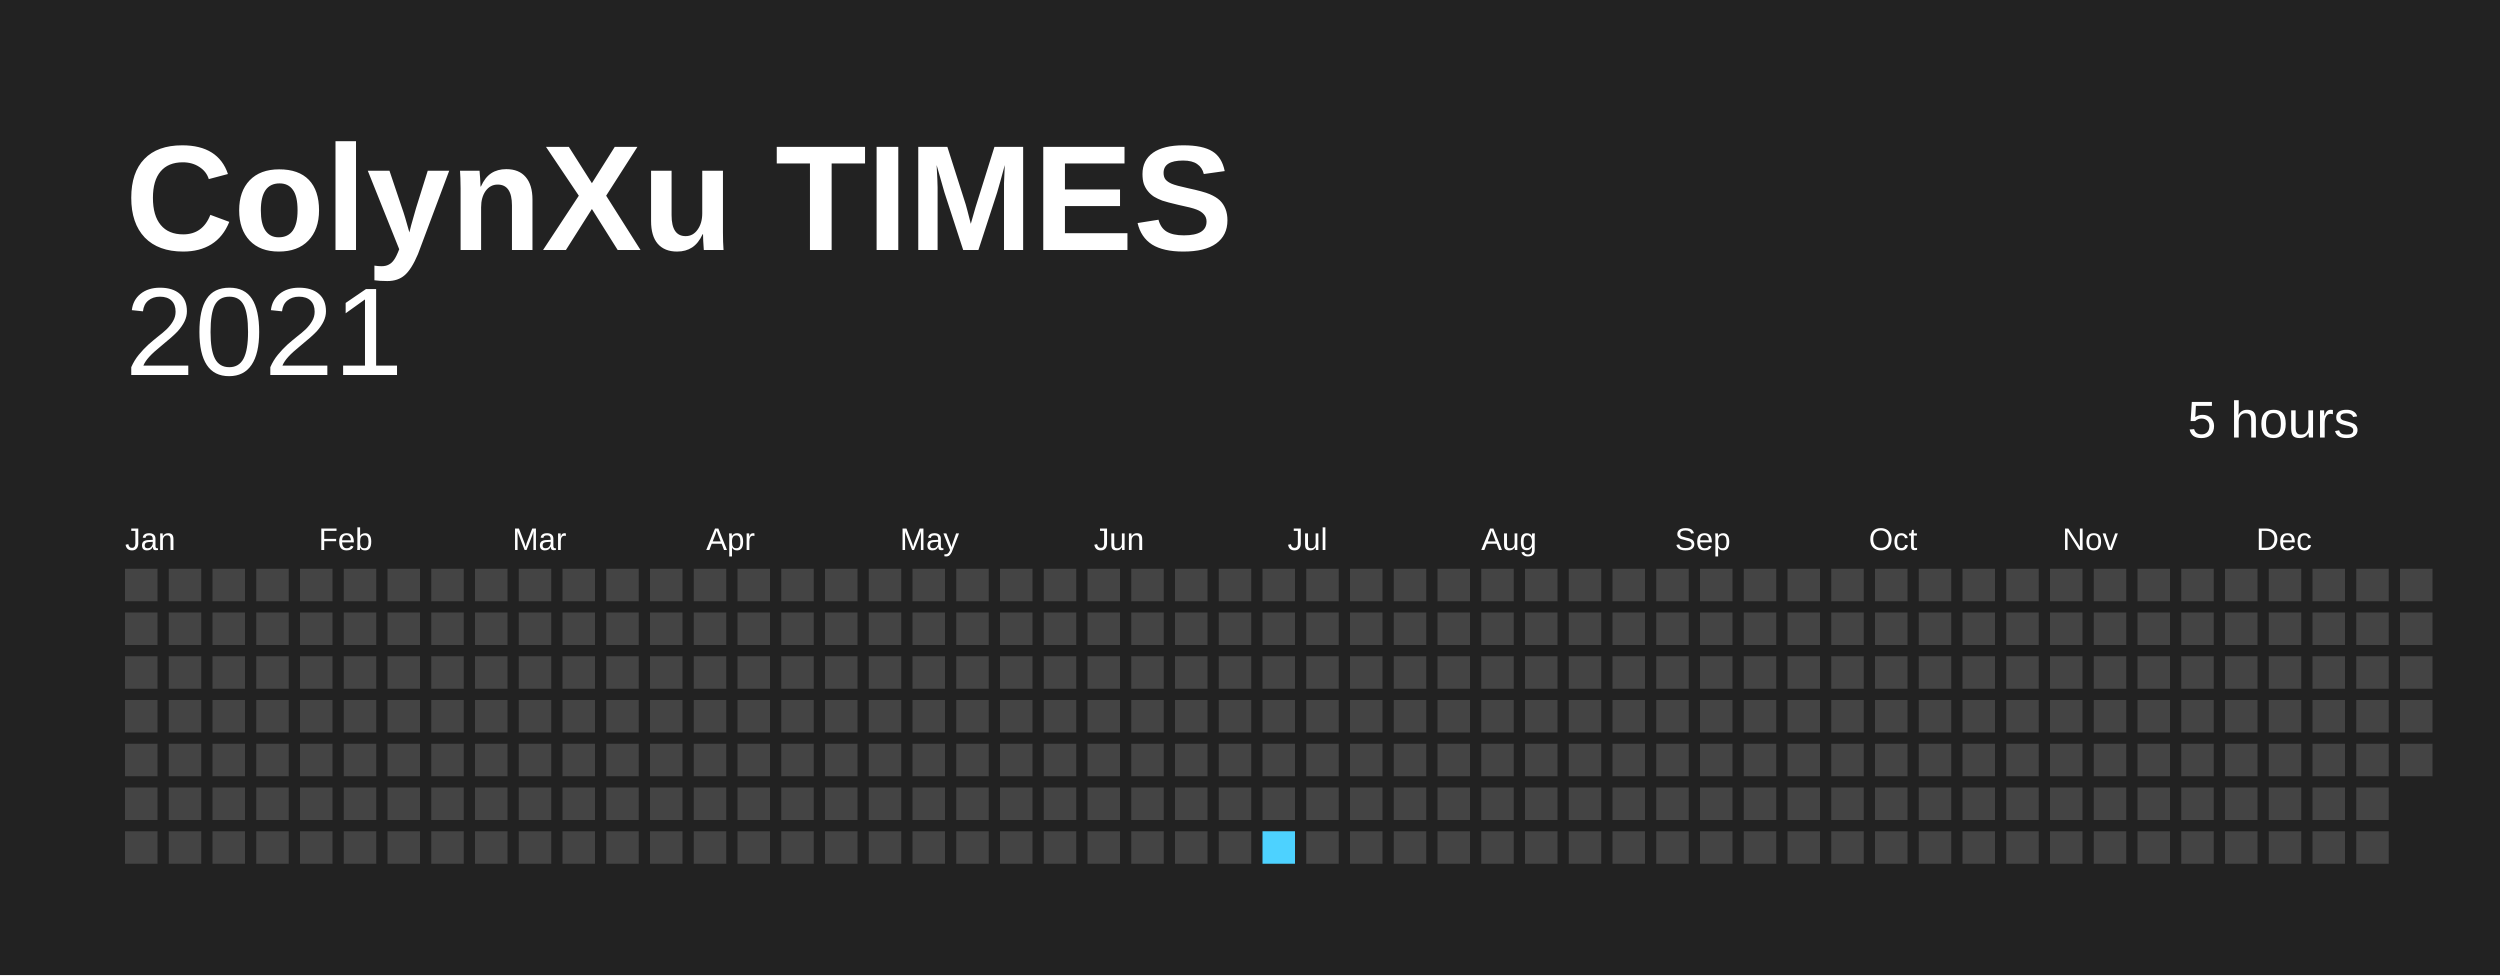
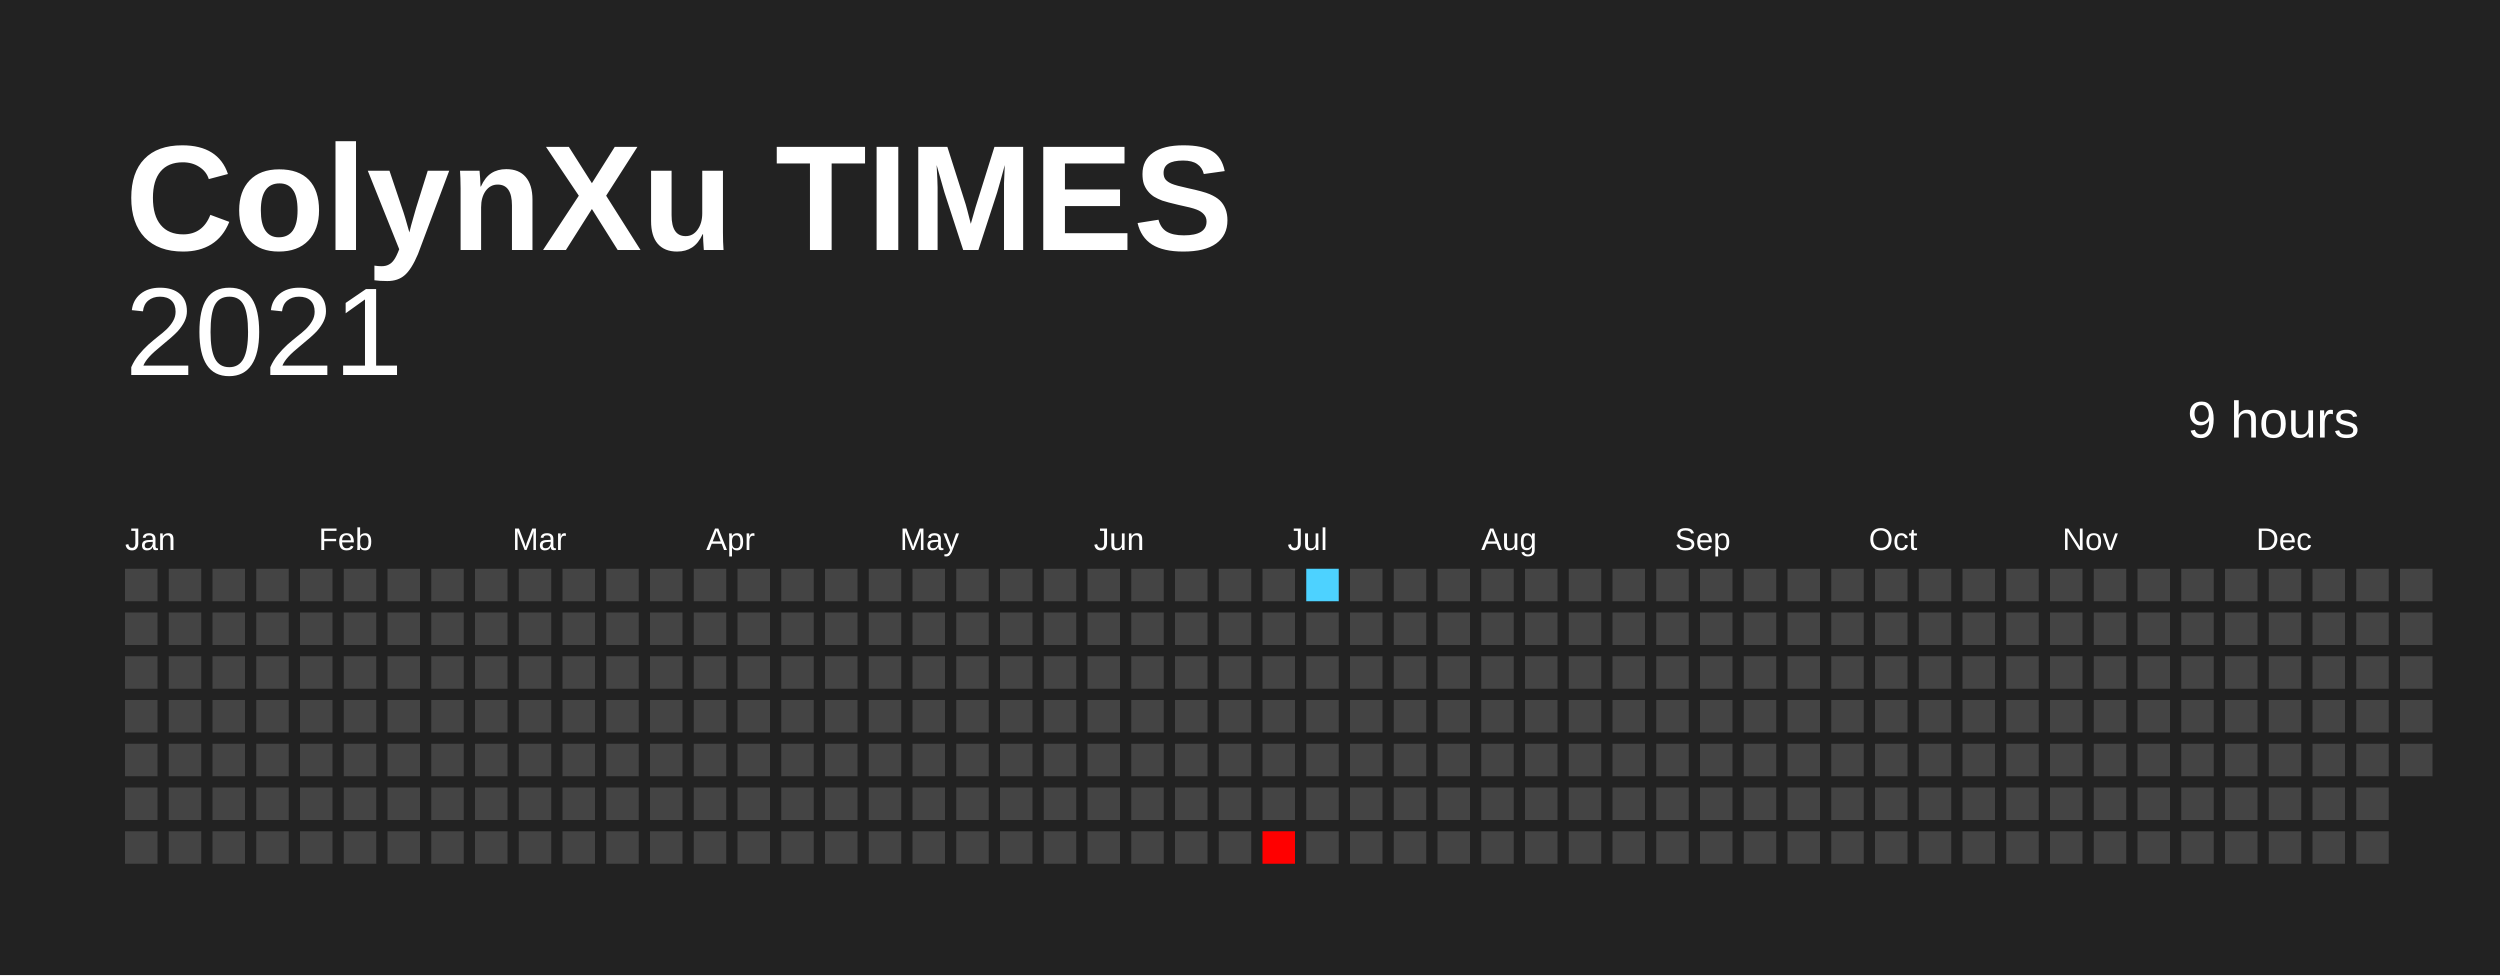
<svg xmlns="http://www.w3.org/2000/svg" baseProfile="full" height="78mm" version="1.1" viewBox="0,0,200,78" width="200mm">
  <defs />
  <rect fill="#222222" height="78" width="200" x="0" y="0" />
  <text fill="#FFFFFF" style="font-size:12px; font-family:Arial; font-weight:bold;" x="10" y="20">ColynXu TIMES</text>
  <text alignment-baseline="hanging" fill="#FFFFFF" style="font-size:10.0px; font-family:Arial;" x="10" y="30">2021</text>
-   <text alignment-baseline="hanging" fill="#FFFFFF" style="font-size:4.125px; font-family:Arial;" x="175" y="35">5 hours</text>
+   <text alignment-baseline="hanging" fill="#FFFFFF" style="font-size:4.125px; font-family:Arial;" x="175" y="35">9 hours</text>
  <text fill="#FFFFFF" style="font-size:2.5px; font-family:Arial" x="10.0" y="44">Jan</text>
  <text fill="#FFFFFF" style="font-size:2.5px; font-family:Arial" x="25.5" y="44">Feb</text>
  <text fill="#FFFFFF" style="font-size:2.5px; font-family:Arial" x="41.0" y="44">Mar</text>
  <text fill="#FFFFFF" style="font-size:2.5px; font-family:Arial" x="56.5" y="44">Apr</text>
  <text fill="#FFFFFF" style="font-size:2.5px; font-family:Arial" x="72.0" y="44">May</text>
  <text fill="#FFFFFF" style="font-size:2.5px; font-family:Arial" x="87.5" y="44">Jun</text>
  <text fill="#FFFFFF" style="font-size:2.5px; font-family:Arial" x="103.0" y="44">Jul</text>
  <text fill="#FFFFFF" style="font-size:2.5px; font-family:Arial" x="118.5" y="44">Aug</text>
  <text fill="#FFFFFF" style="font-size:2.5px; font-family:Arial" x="134.0" y="44">Sep</text>
  <text fill="#FFFFFF" style="font-size:2.5px; font-family:Arial" x="149.5" y="44">Oct</text>
  <text fill="#FFFFFF" style="font-size:2.5px; font-family:Arial" x="165.0" y="44">Nov</text>
  <text fill="#FFFFFF" style="font-size:2.5px; font-family:Arial" x="180.5" y="44">Dec</text>
  <rect fill="#444444" height="2.6" width="2.6" x="10.0" y="45.5" />
  <rect fill="#444444" height="2.6" width="2.6" x="10.0" y="49.0" />
  <rect fill="#444444" height="2.6" width="2.6" x="10.0" y="52.5" />
  <rect fill="#444444" height="2.6" width="2.6" x="10.0" y="56.0" />
  <rect fill="#444444" height="2.6" width="2.6" x="10.0" y="59.5" />
  <rect fill="#444444" height="2.6" width="2.6" x="10.0" y="63.0" />
  <rect fill="#444444" height="2.6" width="2.6" x="10.0" y="66.5" />
  <rect fill="#444444" height="2.6" width="2.6" x="13.5" y="45.5" />
  <rect fill="#444444" height="2.6" width="2.6" x="13.5" y="49.0" />
  <rect fill="#444444" height="2.6" width="2.6" x="13.5" y="52.5" />
  <rect fill="#444444" height="2.6" width="2.6" x="13.5" y="56.0" />
  <rect fill="#444444" height="2.6" width="2.6" x="13.5" y="59.5" />
  <rect fill="#444444" height="2.6" width="2.6" x="13.5" y="63.0" />
  <rect fill="#444444" height="2.6" width="2.6" x="13.5" y="66.5" />
  <rect fill="#444444" height="2.6" width="2.6" x="17.0" y="45.5" />
  <rect fill="#444444" height="2.6" width="2.6" x="17.0" y="49.0" />
  <rect fill="#444444" height="2.6" width="2.6" x="17.0" y="52.5" />
  <rect fill="#444444" height="2.6" width="2.6" x="17.0" y="56.0" />
  <rect fill="#444444" height="2.6" width="2.6" x="17.0" y="59.5" />
  <rect fill="#444444" height="2.6" width="2.6" x="17.0" y="63.0" />
  <rect fill="#444444" height="2.6" width="2.6" x="17.0" y="66.5" />
  <rect fill="#444444" height="2.6" width="2.6" x="20.5" y="45.5" />
  <rect fill="#444444" height="2.6" width="2.6" x="20.5" y="49.0" />
  <rect fill="#444444" height="2.6" width="2.6" x="20.5" y="52.5" />
  <rect fill="#444444" height="2.6" width="2.6" x="20.5" y="56.0" />
  <rect fill="#444444" height="2.6" width="2.6" x="20.5" y="59.5" />
  <rect fill="#444444" height="2.6" width="2.6" x="20.5" y="63.0" />
  <rect fill="#444444" height="2.6" width="2.6" x="20.5" y="66.5" />
  <rect fill="#444444" height="2.6" width="2.6" x="24.0" y="45.5" />
  <rect fill="#444444" height="2.6" width="2.6" x="24.0" y="49.0" />
  <rect fill="#444444" height="2.6" width="2.6" x="24.0" y="52.5" />
  <rect fill="#444444" height="2.6" width="2.6" x="24.0" y="56.0" />
  <rect fill="#444444" height="2.6" width="2.6" x="24.0" y="59.5" />
  <rect fill="#444444" height="2.6" width="2.6" x="24.0" y="63.0" />
  <rect fill="#444444" height="2.6" width="2.6" x="24.0" y="66.5" />
  <rect fill="#444444" height="2.6" width="2.6" x="27.5" y="45.5" />
  <rect fill="#444444" height="2.6" width="2.6" x="27.5" y="49.0" />
  <rect fill="#444444" height="2.6" width="2.6" x="27.5" y="52.5" />
  <rect fill="#444444" height="2.6" width="2.6" x="27.5" y="56.0" />
  <rect fill="#444444" height="2.6" width="2.6" x="27.5" y="59.5" />
  <rect fill="#444444" height="2.6" width="2.6" x="27.5" y="63.0" />
  <rect fill="#444444" height="2.6" width="2.6" x="27.5" y="66.5" />
  <rect fill="#444444" height="2.6" width="2.6" x="31.0" y="45.5" />
  <rect fill="#444444" height="2.6" width="2.6" x="31.0" y="49.0" />
  <rect fill="#444444" height="2.6" width="2.6" x="31.0" y="52.5" />
  <rect fill="#444444" height="2.6" width="2.6" x="31.0" y="56.0" />
  <rect fill="#444444" height="2.6" width="2.6" x="31.0" y="59.5" />
  <rect fill="#444444" height="2.6" width="2.6" x="31.0" y="63.0" />
  <rect fill="#444444" height="2.6" width="2.6" x="31.0" y="66.5" />
  <rect fill="#444444" height="2.6" width="2.6" x="34.5" y="45.5" />
  <rect fill="#444444" height="2.6" width="2.6" x="34.5" y="49.0" />
  <rect fill="#444444" height="2.6" width="2.6" x="34.5" y="52.5" />
  <rect fill="#444444" height="2.6" width="2.6" x="34.5" y="56.0" />
  <rect fill="#444444" height="2.6" width="2.6" x="34.5" y="59.5" />
  <rect fill="#444444" height="2.6" width="2.6" x="34.5" y="63.0" />
  <rect fill="#444444" height="2.6" width="2.6" x="34.5" y="66.5" />
  <rect fill="#444444" height="2.6" width="2.6" x="38.0" y="45.5" />
  <rect fill="#444444" height="2.6" width="2.6" x="38.0" y="49.0" />
  <rect fill="#444444" height="2.6" width="2.6" x="38.0" y="52.5" />
  <rect fill="#444444" height="2.6" width="2.6" x="38.0" y="56.0" />
  <rect fill="#444444" height="2.6" width="2.6" x="38.0" y="59.5" />
  <rect fill="#444444" height="2.6" width="2.6" x="38.0" y="63.0" />
  <rect fill="#444444" height="2.6" width="2.6" x="38.0" y="66.5" />
  <rect fill="#444444" height="2.6" width="2.6" x="41.5" y="45.5" />
  <rect fill="#444444" height="2.6" width="2.6" x="41.5" y="49.0" />
  <rect fill="#444444" height="2.6" width="2.6" x="41.5" y="52.5" />
  <rect fill="#444444" height="2.6" width="2.6" x="41.5" y="56.0" />
  <rect fill="#444444" height="2.6" width="2.6" x="41.5" y="59.5" />
  <rect fill="#444444" height="2.6" width="2.6" x="41.5" y="63.0" />
  <rect fill="#444444" height="2.6" width="2.6" x="41.5" y="66.5" />
  <rect fill="#444444" height="2.6" width="2.6" x="45.0" y="45.5" />
  <rect fill="#444444" height="2.6" width="2.6" x="45.0" y="49.0" />
  <rect fill="#444444" height="2.6" width="2.6" x="45.0" y="52.5" />
  <rect fill="#444444" height="2.6" width="2.6" x="45.0" y="56.0" />
  <rect fill="#444444" height="2.6" width="2.6" x="45.0" y="59.5" />
  <rect fill="#444444" height="2.6" width="2.6" x="45.0" y="63.0" />
  <rect fill="#444444" height="2.6" width="2.6" x="45.0" y="66.5" />
  <rect fill="#444444" height="2.6" width="2.6" x="48.5" y="45.5" />
  <rect fill="#444444" height="2.6" width="2.6" x="48.5" y="49.0" />
  <rect fill="#444444" height="2.6" width="2.6" x="48.5" y="52.5" />
  <rect fill="#444444" height="2.6" width="2.6" x="48.5" y="56.0" />
  <rect fill="#444444" height="2.6" width="2.6" x="48.5" y="59.5" />
  <rect fill="#444444" height="2.6" width="2.6" x="48.5" y="63.0" />
  <rect fill="#444444" height="2.6" width="2.6" x="48.5" y="66.5" />
  <rect fill="#444444" height="2.6" width="2.6" x="52.0" y="45.5" />
  <rect fill="#444444" height="2.6" width="2.6" x="52.0" y="49.0" />
  <rect fill="#444444" height="2.6" width="2.6" x="52.0" y="52.5" />
  <rect fill="#444444" height="2.6" width="2.6" x="52.0" y="56.0" />
  <rect fill="#444444" height="2.6" width="2.6" x="52.0" y="59.5" />
  <rect fill="#444444" height="2.6" width="2.6" x="52.0" y="63.0" />
  <rect fill="#444444" height="2.6" width="2.6" x="52.0" y="66.5" />
  <rect fill="#444444" height="2.6" width="2.6" x="55.5" y="45.5" />
  <rect fill="#444444" height="2.6" width="2.6" x="55.5" y="49.0" />
  <rect fill="#444444" height="2.6" width="2.6" x="55.5" y="52.5" />
  <rect fill="#444444" height="2.6" width="2.6" x="55.5" y="56.0" />
  <rect fill="#444444" height="2.6" width="2.6" x="55.5" y="59.5" />
  <rect fill="#444444" height="2.6" width="2.6" x="55.5" y="63.0" />
  <rect fill="#444444" height="2.6" width="2.6" x="55.5" y="66.5" />
  <rect fill="#444444" height="2.6" width="2.6" x="59.0" y="45.5" />
  <rect fill="#444444" height="2.6" width="2.6" x="59.0" y="49.0" />
  <rect fill="#444444" height="2.6" width="2.6" x="59.0" y="52.5" />
  <rect fill="#444444" height="2.6" width="2.6" x="59.0" y="56.0" />
  <rect fill="#444444" height="2.6" width="2.6" x="59.0" y="59.5" />
  <rect fill="#444444" height="2.6" width="2.6" x="59.0" y="63.0" />
  <rect fill="#444444" height="2.6" width="2.6" x="59.0" y="66.5" />
  <rect fill="#444444" height="2.6" width="2.6" x="62.5" y="45.5" />
  <rect fill="#444444" height="2.6" width="2.6" x="62.5" y="49.0" />
  <rect fill="#444444" height="2.6" width="2.6" x="62.5" y="52.5" />
  <rect fill="#444444" height="2.6" width="2.6" x="62.5" y="56.0" />
  <rect fill="#444444" height="2.6" width="2.6" x="62.5" y="59.5" />
  <rect fill="#444444" height="2.6" width="2.6" x="62.5" y="63.0" />
  <rect fill="#444444" height="2.6" width="2.6" x="62.5" y="66.5" />
  <rect fill="#444444" height="2.6" width="2.6" x="66.0" y="45.5" />
  <rect fill="#444444" height="2.6" width="2.6" x="66.0" y="49.0" />
  <rect fill="#444444" height="2.6" width="2.6" x="66.0" y="52.5" />
  <rect fill="#444444" height="2.6" width="2.6" x="66.0" y="56.0" />
  <rect fill="#444444" height="2.6" width="2.6" x="66.0" y="59.5" />
  <rect fill="#444444" height="2.6" width="2.6" x="66.0" y="63.0" />
  <rect fill="#444444" height="2.6" width="2.6" x="66.0" y="66.5" />
  <rect fill="#444444" height="2.6" width="2.6" x="69.5" y="45.5" />
  <rect fill="#444444" height="2.6" width="2.6" x="69.5" y="49.0" />
  <rect fill="#444444" height="2.6" width="2.6" x="69.5" y="52.5" />
  <rect fill="#444444" height="2.6" width="2.6" x="69.5" y="56.0" />
  <rect fill="#444444" height="2.6" width="2.6" x="69.5" y="59.5" />
  <rect fill="#444444" height="2.6" width="2.6" x="69.5" y="63.0" />
  <rect fill="#444444" height="2.6" width="2.6" x="69.5" y="66.5" />
  <rect fill="#444444" height="2.6" width="2.6" x="73.0" y="45.5" />
  <rect fill="#444444" height="2.6" width="2.6" x="73.0" y="49.0" />
  <rect fill="#444444" height="2.6" width="2.6" x="73.0" y="52.5" />
  <rect fill="#444444" height="2.6" width="2.6" x="73.0" y="56.0" />
  <rect fill="#444444" height="2.6" width="2.6" x="73.0" y="59.5" />
  <rect fill="#444444" height="2.6" width="2.6" x="73.0" y="63.0" />
  <rect fill="#444444" height="2.6" width="2.6" x="73.0" y="66.5" />
  <rect fill="#444444" height="2.6" width="2.6" x="76.5" y="45.5" />
  <rect fill="#444444" height="2.6" width="2.6" x="76.5" y="49.0" />
  <rect fill="#444444" height="2.6" width="2.6" x="76.5" y="52.5" />
  <rect fill="#444444" height="2.6" width="2.6" x="76.5" y="56.0" />
  <rect fill="#444444" height="2.6" width="2.6" x="76.5" y="59.5" />
  <rect fill="#444444" height="2.6" width="2.6" x="76.5" y="63.0" />
  <rect fill="#444444" height="2.6" width="2.6" x="76.5" y="66.5" />
  <rect fill="#444444" height="2.6" width="2.6" x="80.0" y="45.5" />
  <rect fill="#444444" height="2.6" width="2.6" x="80.0" y="49.0" />
  <rect fill="#444444" height="2.6" width="2.6" x="80.0" y="52.5" />
  <rect fill="#444444" height="2.6" width="2.6" x="80.0" y="56.0" />
  <rect fill="#444444" height="2.6" width="2.6" x="80.0" y="59.5" />
  <rect fill="#444444" height="2.6" width="2.6" x="80.0" y="63.0" />
  <rect fill="#444444" height="2.6" width="2.6" x="80.0" y="66.5" />
  <rect fill="#444444" height="2.6" width="2.6" x="83.5" y="45.5" />
  <rect fill="#444444" height="2.6" width="2.6" x="83.5" y="49.0" />
  <rect fill="#444444" height="2.6" width="2.6" x="83.5" y="52.5" />
  <rect fill="#444444" height="2.6" width="2.6" x="83.5" y="56.0" />
  <rect fill="#444444" height="2.6" width="2.6" x="83.5" y="59.5" />
  <rect fill="#444444" height="2.6" width="2.6" x="83.5" y="63.0" />
  <rect fill="#444444" height="2.6" width="2.6" x="83.5" y="66.5" />
  <rect fill="#444444" height="2.6" width="2.6" x="87.0" y="45.5" />
  <rect fill="#444444" height="2.6" width="2.6" x="87.0" y="49.0" />
  <rect fill="#444444" height="2.6" width="2.6" x="87.0" y="52.5" />
  <rect fill="#444444" height="2.6" width="2.6" x="87.0" y="56.0" />
  <rect fill="#444444" height="2.6" width="2.6" x="87.0" y="59.5" />
  <rect fill="#444444" height="2.6" width="2.6" x="87.0" y="63.0" />
  <rect fill="#444444" height="2.6" width="2.6" x="87.0" y="66.5" />
  <rect fill="#444444" height="2.6" width="2.6" x="90.5" y="45.5" />
  <rect fill="#444444" height="2.6" width="2.6" x="90.5" y="49.0" />
  <rect fill="#444444" height="2.6" width="2.6" x="90.5" y="52.5" />
  <rect fill="#444444" height="2.6" width="2.6" x="90.5" y="56.0" />
  <rect fill="#444444" height="2.6" width="2.6" x="90.5" y="59.5" />
  <rect fill="#444444" height="2.6" width="2.6" x="90.5" y="63.0" />
  <rect fill="#444444" height="2.6" width="2.6" x="90.5" y="66.5" />
  <rect fill="#444444" height="2.6" width="2.6" x="94.0" y="45.5" />
  <rect fill="#444444" height="2.6" width="2.6" x="94.0" y="49.0" />
  <rect fill="#444444" height="2.6" width="2.6" x="94.0" y="52.5" />
  <rect fill="#444444" height="2.6" width="2.6" x="94.0" y="56.0" />
  <rect fill="#444444" height="2.6" width="2.6" x="94.0" y="59.5" />
  <rect fill="#444444" height="2.6" width="2.6" x="94.0" y="63.0" />
  <rect fill="#444444" height="2.6" width="2.6" x="94.0" y="66.5" />
  <rect fill="#444444" height="2.6" width="2.6" x="97.5" y="45.5" />
  <rect fill="#444444" height="2.6" width="2.6" x="97.5" y="49.0" />
  <rect fill="#444444" height="2.6" width="2.6" x="97.5" y="52.5" />
  <rect fill="#444444" height="2.6" width="2.6" x="97.5" y="56.0" />
  <rect fill="#444444" height="2.6" width="2.6" x="97.5" y="59.5" />
  <rect fill="#444444" height="2.6" width="2.6" x="97.5" y="63.0" />
  <rect fill="#444444" height="2.6" width="2.6" x="97.5" y="66.5" />
  <rect fill="#444444" height="2.6" width="2.6" x="101.0" y="45.5" />
  <rect fill="#444444" height="2.6" width="2.6" x="101.0" y="49.0" />
  <rect fill="#444444" height="2.6" width="2.6" x="101.0" y="52.5" />
  <rect fill="#444444" height="2.6" width="2.6" x="101.0" y="56.0" />
  <rect fill="#444444" height="2.6" width="2.6" x="101.0" y="59.5" />
  <rect fill="#444444" height="2.6" width="2.6" x="101.0" y="63.0" />
-   <rect fill="#4DD2FF" height="2.6" width="2.6" x="101.0" y="66.5" />
-   <rect fill="#444444" height="2.6" width="2.6" x="104.5" y="45.5" />
+   <rect fill="#ff0000" height="2.6" width="2.6" x="101.0" y="66.5" />
+   <rect fill="#4dd2ff" height="2.6" width="2.6" x="104.5" y="45.5" />
  <rect fill="#444444" height="2.6" width="2.6" x="104.5" y="49.0" />
  <rect fill="#444444" height="2.6" width="2.6" x="104.5" y="52.5" />
  <rect fill="#444444" height="2.6" width="2.6" x="104.5" y="56.0" />
  <rect fill="#444444" height="2.6" width="2.6" x="104.5" y="59.5" />
  <rect fill="#444444" height="2.6" width="2.6" x="104.5" y="63.0" />
  <rect fill="#444444" height="2.6" width="2.6" x="104.5" y="66.5" />
  <rect fill="#444444" height="2.6" width="2.6" x="108.0" y="45.5" />
  <rect fill="#444444" height="2.6" width="2.6" x="108.0" y="49.0" />
  <rect fill="#444444" height="2.6" width="2.6" x="108.0" y="52.5" />
  <rect fill="#444444" height="2.6" width="2.6" x="108.0" y="56.0" />
  <rect fill="#444444" height="2.6" width="2.6" x="108.0" y="59.5" />
  <rect fill="#444444" height="2.6" width="2.6" x="108.0" y="63.0" />
  <rect fill="#444444" height="2.6" width="2.6" x="108.0" y="66.5" />
  <rect fill="#444444" height="2.6" width="2.6" x="111.5" y="45.5" />
  <rect fill="#444444" height="2.6" width="2.6" x="111.5" y="49.0" />
  <rect fill="#444444" height="2.6" width="2.6" x="111.5" y="52.5" />
  <rect fill="#444444" height="2.6" width="2.6" x="111.5" y="56.0" />
  <rect fill="#444444" height="2.6" width="2.6" x="111.5" y="59.5" />
  <rect fill="#444444" height="2.6" width="2.6" x="111.5" y="63.0" />
  <rect fill="#444444" height="2.6" width="2.6" x="111.5" y="66.5" />
  <rect fill="#444444" height="2.6" width="2.6" x="115.0" y="45.5" />
  <rect fill="#444444" height="2.6" width="2.6" x="115.0" y="49.0" />
  <rect fill="#444444" height="2.6" width="2.6" x="115.0" y="52.5" />
  <rect fill="#444444" height="2.6" width="2.6" x="115.0" y="56.0" />
  <rect fill="#444444" height="2.6" width="2.6" x="115.0" y="59.5" />
  <rect fill="#444444" height="2.6" width="2.6" x="115.0" y="63.0" />
  <rect fill="#444444" height="2.6" width="2.6" x="115.0" y="66.5" />
  <rect fill="#444444" height="2.6" width="2.6" x="118.5" y="45.5" />
  <rect fill="#444444" height="2.6" width="2.6" x="118.5" y="49.0" />
  <rect fill="#444444" height="2.6" width="2.6" x="118.5" y="52.5" />
  <rect fill="#444444" height="2.6" width="2.6" x="118.5" y="56.0" />
  <rect fill="#444444" height="2.6" width="2.6" x="118.5" y="59.5" />
  <rect fill="#444444" height="2.6" width="2.6" x="118.5" y="63.0" />
  <rect fill="#444444" height="2.6" width="2.6" x="118.5" y="66.5" />
  <rect fill="#444444" height="2.6" width="2.6" x="122.0" y="45.5" />
  <rect fill="#444444" height="2.6" width="2.6" x="122.0" y="49.0" />
  <rect fill="#444444" height="2.6" width="2.6" x="122.0" y="52.5" />
  <rect fill="#444444" height="2.6" width="2.6" x="122.0" y="56.0" />
  <rect fill="#444444" height="2.6" width="2.6" x="122.0" y="59.5" />
  <rect fill="#444444" height="2.6" width="2.6" x="122.0" y="63.0" />
  <rect fill="#444444" height="2.6" width="2.6" x="122.0" y="66.5" />
  <rect fill="#444444" height="2.6" width="2.6" x="125.5" y="45.5" />
  <rect fill="#444444" height="2.6" width="2.6" x="125.5" y="49.0" />
  <rect fill="#444444" height="2.6" width="2.6" x="125.5" y="52.5" />
  <rect fill="#444444" height="2.6" width="2.6" x="125.5" y="56.0" />
  <rect fill="#444444" height="2.6" width="2.6" x="125.5" y="59.5" />
  <rect fill="#444444" height="2.6" width="2.6" x="125.5" y="63.0" />
  <rect fill="#444444" height="2.6" width="2.6" x="125.5" y="66.5" />
  <rect fill="#444444" height="2.6" width="2.6" x="129.0" y="45.5" />
  <rect fill="#444444" height="2.6" width="2.6" x="129.0" y="49.0" />
  <rect fill="#444444" height="2.6" width="2.6" x="129.0" y="52.5" />
  <rect fill="#444444" height="2.6" width="2.6" x="129.0" y="56.0" />
  <rect fill="#444444" height="2.6" width="2.6" x="129.0" y="59.5" />
  <rect fill="#444444" height="2.6" width="2.6" x="129.0" y="63.0" />
  <rect fill="#444444" height="2.6" width="2.6" x="129.0" y="66.5" />
  <rect fill="#444444" height="2.6" width="2.6" x="132.5" y="45.5" />
  <rect fill="#444444" height="2.6" width="2.6" x="132.5" y="49.0" />
  <rect fill="#444444" height="2.6" width="2.6" x="132.5" y="52.5" />
  <rect fill="#444444" height="2.6" width="2.6" x="132.5" y="56.0" />
  <rect fill="#444444" height="2.6" width="2.6" x="132.5" y="59.5" />
  <rect fill="#444444" height="2.6" width="2.6" x="132.5" y="63.0" />
  <rect fill="#444444" height="2.6" width="2.6" x="132.5" y="66.5" />
  <rect fill="#444444" height="2.6" width="2.6" x="136.0" y="45.5" />
  <rect fill="#444444" height="2.6" width="2.6" x="136.0" y="49.0" />
  <rect fill="#444444" height="2.6" width="2.6" x="136.0" y="52.5" />
  <rect fill="#444444" height="2.6" width="2.6" x="136.0" y="56.0" />
  <rect fill="#444444" height="2.6" width="2.6" x="136.0" y="59.5" />
  <rect fill="#444444" height="2.6" width="2.6" x="136.0" y="63.0" />
  <rect fill="#444444" height="2.6" width="2.6" x="136.0" y="66.5" />
  <rect fill="#444444" height="2.6" width="2.6" x="139.5" y="45.5" />
  <rect fill="#444444" height="2.6" width="2.6" x="139.5" y="49.0" />
  <rect fill="#444444" height="2.6" width="2.6" x="139.5" y="52.5" />
  <rect fill="#444444" height="2.6" width="2.6" x="139.5" y="56.0" />
  <rect fill="#444444" height="2.6" width="2.6" x="139.5" y="59.5" />
  <rect fill="#444444" height="2.6" width="2.6" x="139.5" y="63.0" />
  <rect fill="#444444" height="2.6" width="2.6" x="139.5" y="66.5" />
  <rect fill="#444444" height="2.6" width="2.6" x="143.0" y="45.5" />
  <rect fill="#444444" height="2.6" width="2.6" x="143.0" y="49.0" />
  <rect fill="#444444" height="2.6" width="2.6" x="143.0" y="52.5" />
  <rect fill="#444444" height="2.6" width="2.6" x="143.0" y="56.0" />
  <rect fill="#444444" height="2.6" width="2.6" x="143.0" y="59.5" />
  <rect fill="#444444" height="2.6" width="2.6" x="143.0" y="63.0" />
  <rect fill="#444444" height="2.6" width="2.6" x="143.0" y="66.5" />
  <rect fill="#444444" height="2.6" width="2.6" x="146.5" y="45.5" />
  <rect fill="#444444" height="2.6" width="2.6" x="146.5" y="49.0" />
  <rect fill="#444444" height="2.6" width="2.6" x="146.5" y="52.5" />
  <rect fill="#444444" height="2.6" width="2.6" x="146.5" y="56.0" />
  <rect fill="#444444" height="2.6" width="2.6" x="146.5" y="59.5" />
  <rect fill="#444444" height="2.6" width="2.6" x="146.5" y="63.0" />
  <rect fill="#444444" height="2.6" width="2.6" x="146.5" y="66.5" />
  <rect fill="#444444" height="2.6" width="2.6" x="150.0" y="45.5" />
  <rect fill="#444444" height="2.6" width="2.6" x="150.0" y="49.0" />
  <rect fill="#444444" height="2.6" width="2.6" x="150.0" y="52.5" />
  <rect fill="#444444" height="2.6" width="2.6" x="150.0" y="56.0" />
  <rect fill="#444444" height="2.6" width="2.6" x="150.0" y="59.5" />
  <rect fill="#444444" height="2.6" width="2.6" x="150.0" y="63.0" />
  <rect fill="#444444" height="2.6" width="2.6" x="150.0" y="66.5" />
  <rect fill="#444444" height="2.6" width="2.6" x="153.5" y="45.5" />
  <rect fill="#444444" height="2.6" width="2.6" x="153.5" y="49.0" />
  <rect fill="#444444" height="2.6" width="2.6" x="153.5" y="52.5" />
  <rect fill="#444444" height="2.6" width="2.6" x="153.5" y="56.0" />
  <rect fill="#444444" height="2.6" width="2.6" x="153.5" y="59.5" />
  <rect fill="#444444" height="2.6" width="2.6" x="153.5" y="63.0" />
  <rect fill="#444444" height="2.6" width="2.6" x="153.5" y="66.5" />
  <rect fill="#444444" height="2.6" width="2.6" x="157.0" y="45.5" />
  <rect fill="#444444" height="2.6" width="2.6" x="157.0" y="49.0" />
  <rect fill="#444444" height="2.6" width="2.6" x="157.0" y="52.5" />
  <rect fill="#444444" height="2.6" width="2.6" x="157.0" y="56.0" />
  <rect fill="#444444" height="2.6" width="2.6" x="157.0" y="59.5" />
  <rect fill="#444444" height="2.6" width="2.6" x="157.0" y="63.0" />
  <rect fill="#444444" height="2.6" width="2.6" x="157.0" y="66.5" />
  <rect fill="#444444" height="2.6" width="2.6" x="160.5" y="45.5" />
  <rect fill="#444444" height="2.6" width="2.6" x="160.5" y="49.0" />
  <rect fill="#444444" height="2.6" width="2.6" x="160.5" y="52.5" />
  <rect fill="#444444" height="2.6" width="2.6" x="160.5" y="56.0" />
  <rect fill="#444444" height="2.6" width="2.6" x="160.5" y="59.5" />
  <rect fill="#444444" height="2.6" width="2.6" x="160.5" y="63.0" />
  <rect fill="#444444" height="2.6" width="2.6" x="160.5" y="66.5" />
  <rect fill="#444444" height="2.6" width="2.6" x="164.0" y="45.5" />
  <rect fill="#444444" height="2.6" width="2.6" x="164.0" y="49.0" />
  <rect fill="#444444" height="2.6" width="2.6" x="164.0" y="52.5" />
  <rect fill="#444444" height="2.6" width="2.6" x="164.0" y="56.0" />
  <rect fill="#444444" height="2.6" width="2.6" x="164.0" y="59.5" />
  <rect fill="#444444" height="2.6" width="2.6" x="164.0" y="63.0" />
  <rect fill="#444444" height="2.6" width="2.6" x="164.0" y="66.5" />
  <rect fill="#444444" height="2.6" width="2.6" x="167.5" y="45.5" />
  <rect fill="#444444" height="2.6" width="2.6" x="167.5" y="49.0" />
  <rect fill="#444444" height="2.6" width="2.6" x="167.5" y="52.5" />
  <rect fill="#444444" height="2.6" width="2.6" x="167.5" y="56.0" />
  <rect fill="#444444" height="2.6" width="2.6" x="167.5" y="59.5" />
  <rect fill="#444444" height="2.6" width="2.6" x="167.5" y="63.0" />
  <rect fill="#444444" height="2.6" width="2.6" x="167.5" y="66.5" />
  <rect fill="#444444" height="2.6" width="2.6" x="171.0" y="45.5" />
  <rect fill="#444444" height="2.6" width="2.6" x="171.0" y="49.0" />
  <rect fill="#444444" height="2.6" width="2.6" x="171.0" y="52.5" />
  <rect fill="#444444" height="2.6" width="2.6" x="171.0" y="56.0" />
  <rect fill="#444444" height="2.6" width="2.6" x="171.0" y="59.5" />
  <rect fill="#444444" height="2.6" width="2.6" x="171.0" y="63.0" />
  <rect fill="#444444" height="2.6" width="2.6" x="171.0" y="66.5" />
  <rect fill="#444444" height="2.6" width="2.6" x="174.5" y="45.5" />
  <rect fill="#444444" height="2.6" width="2.6" x="174.5" y="49.0" />
  <rect fill="#444444" height="2.6" width="2.6" x="174.5" y="52.5" />
  <rect fill="#444444" height="2.6" width="2.6" x="174.5" y="56.0" />
  <rect fill="#444444" height="2.6" width="2.6" x="174.5" y="59.5" />
  <rect fill="#444444" height="2.6" width="2.6" x="174.5" y="63.0" />
  <rect fill="#444444" height="2.6" width="2.6" x="174.5" y="66.5" />
  <rect fill="#444444" height="2.6" width="2.6" x="178.0" y="45.5" />
  <rect fill="#444444" height="2.6" width="2.6" x="178.0" y="49.0" />
  <rect fill="#444444" height="2.6" width="2.6" x="178.0" y="52.5" />
  <rect fill="#444444" height="2.6" width="2.6" x="178.0" y="56.0" />
  <rect fill="#444444" height="2.6" width="2.6" x="178.0" y="59.5" />
  <rect fill="#444444" height="2.6" width="2.6" x="178.0" y="63.0" />
  <rect fill="#444444" height="2.6" width="2.6" x="178.0" y="66.5" />
  <rect fill="#444444" height="2.6" width="2.6" x="181.5" y="45.5" />
  <rect fill="#444444" height="2.6" width="2.6" x="181.5" y="49.0" />
  <rect fill="#444444" height="2.6" width="2.6" x="181.5" y="52.5" />
  <rect fill="#444444" height="2.6" width="2.6" x="181.5" y="56.0" />
  <rect fill="#444444" height="2.6" width="2.6" x="181.5" y="59.5" />
  <rect fill="#444444" height="2.6" width="2.6" x="181.5" y="63.0" />
  <rect fill="#444444" height="2.6" width="2.6" x="181.5" y="66.5" />
  <rect fill="#444444" height="2.6" width="2.6" x="185.0" y="45.5" />
  <rect fill="#444444" height="2.6" width="2.6" x="185.0" y="49.0" />
  <rect fill="#444444" height="2.6" width="2.6" x="185.0" y="52.5" />
  <rect fill="#444444" height="2.6" width="2.6" x="185.0" y="56.0" />
  <rect fill="#444444" height="2.6" width="2.6" x="185.0" y="59.5" />
  <rect fill="#444444" height="2.6" width="2.6" x="185.0" y="63.0" />
  <rect fill="#444444" height="2.6" width="2.6" x="185.0" y="66.5" />
  <rect fill="#444444" height="2.6" width="2.6" x="188.5" y="45.5" />
  <rect fill="#444444" height="2.6" width="2.6" x="188.5" y="49.0" />
  <rect fill="#444444" height="2.6" width="2.6" x="188.5" y="52.5" />
  <rect fill="#444444" height="2.6" width="2.6" x="188.5" y="56.0" />
  <rect fill="#444444" height="2.6" width="2.6" x="188.5" y="59.5" />
  <rect fill="#444444" height="2.6" width="2.6" x="188.5" y="63.0" />
  <rect fill="#444444" height="2.6" width="2.6" x="188.5" y="66.5" />
  <rect fill="#444444" height="2.6" width="2.6" x="192.0" y="45.5" />
  <rect fill="#444444" height="2.6" width="2.6" x="192.0" y="49.0" />
  <rect fill="#444444" height="2.6" width="2.6" x="192.0" y="52.5" />
  <rect fill="#444444" height="2.6" width="2.6" x="192.0" y="56.0" />
  <rect fill="#444444" height="2.6" width="2.6" x="192.0" y="59.5" />
</svg>
